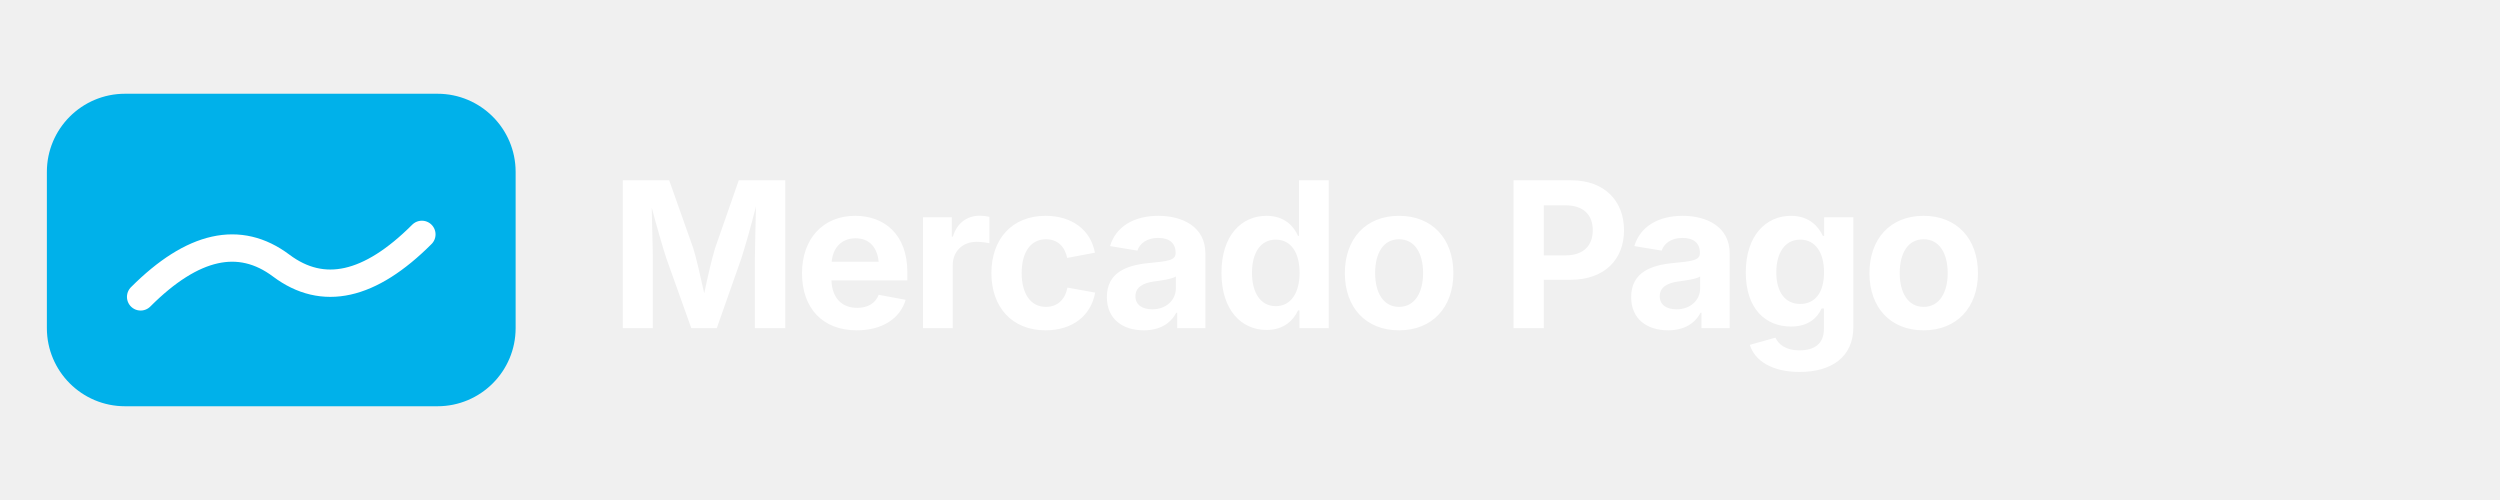
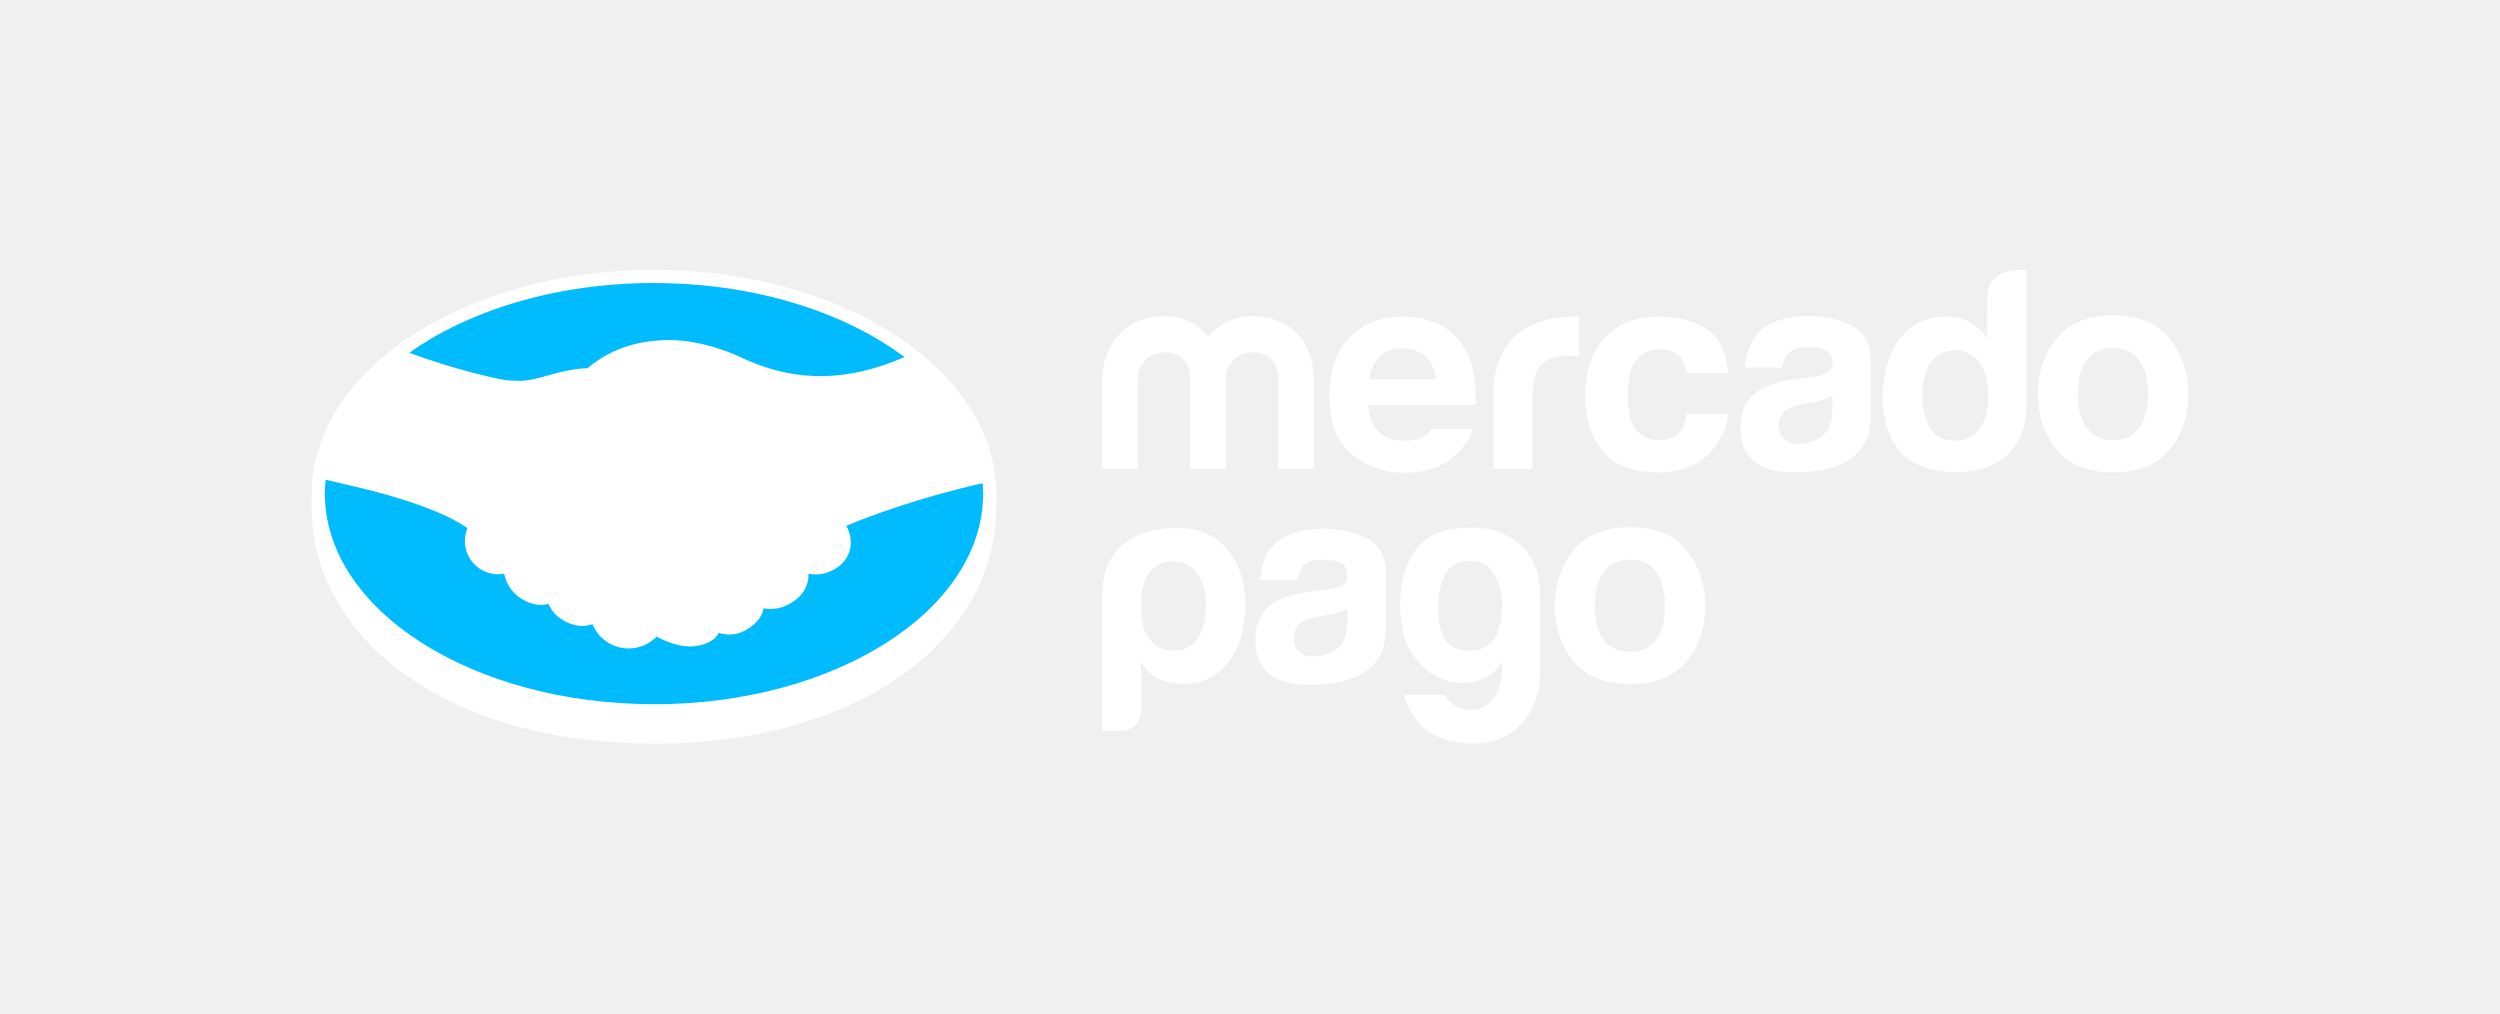
- <svg xmlns="http://www.w3.org/2000/svg" viewBox="0 0 320 64" fill="none">
-   <rect x="6" y="12" width="60" height="40" rx="10" fill="#00B1EA" />
-   <path d="M18 38 Q28 28 36 34 Q44 40 54 30" stroke="#FFFFFF" stroke-width="3.5" fill="none" stroke-linecap="round" />
-   <text x="78" y="42" font-family="-apple-system, BlinkMacSystemFont, 'Inter', 'Segoe UI', Roboto, sans-serif" font-weight="700" font-size="26" fill="#FFFFFF" letter-spacing="-0.6">Mercado Pago</text>
+ <svg xmlns="http://www.w3.org/2000/svg" id="logos" viewBox="0 0 1048.82 425.2">
+   <defs>
+     <style>
+       .cls-1 {
+         fill: #FFFFFF;
+       }
+ 
+       .cls-1, .cls-2, .cls-3 {
+         stroke-width: 0px;
+       }
+ 
+       .cls-2 {
+         fill: #fff;
+       }
+ 
+       .cls-3 {
+         fill: #00bcff;
+       }
+     </style>
+   </defs>
+   <path class="cls-3" d="m274.38,116.94c-77.83,0-140.91,40.36-140.91,90.15s63.09,94.05,140.91,94.05,140.91-44.27,140.91-94.05-63.09-90.15-140.91-90.15Z" />
+   <path class="cls-2" d="m228.53,179.22c-.07.14-1.45,1.56-.55,2.71,2.18,2.78,8.91,4.38,15.72,2.85,4.05-.91,9.25-5.04,14.28-9.03,5.45-4.33,10.86-8.67,16.3-10.39,5.76-1.83,9.45-1.05,11.89-.31,2.67.8,5.82,2.56,10.84,6.32,9.45,7.1,47.43,40.26,54,45.99,5.28-2.39,30.47-12.56,62.39-19.6-2.78-17.02-13.01-33.25-28.72-45.99-21.89,9.19-50.42,14.7-76.58,1.93-.13-.05-14.29-6.75-28.25-6.42-20.75.48-29.74,9.46-39.25,18.97l-12.05,12.99Z" />
+   <path class="cls-2" d="m349.44,220.97c-.45-.4-44.67-39.09-54.69-46.62-5.8-4.35-9.02-5.46-12.41-5.89-1.76-.23-4.2.1-5.9.57-4.66,1.27-10.75,5.34-16.16,9.63-5.6,4.46-10.88,8.66-15.79,9.76-6.26,1.4-13.91-.25-17.4-2.61-1.41-.95-2.41-2.05-2.89-3.16-1.29-2.99,1.09-5.38,1.48-5.78l12.2-13.2c1.42-1.41,2.85-2.83,4.31-4.23-3.94.51-7.58,1.52-11.12,2.5-4.42,1.24-8.68,2.42-12.98,2.42-1.8,0-11.42-1.58-13.25-2.07-11.05-3.02-23.56-5.97-38.04-12.73-17.35,12.91-28.65,28.77-32,46.56,2.49.66,9.02,2.15,10.71,2.52,39.26,8.73,51.49,17.72,53.71,19.6,2.4-2.67,5.87-4.36,9.73-4.36,4.35,0,8.26,2.19,10.64,5.56,2.25-1.78,5.35-3.3,9.36-3.29,1.82,0,3.71.34,5.62.98,4.43,1.52,6.72,4.47,7.9,7.14,1.48-.67,3.31-1.17,5.46-1.16,2.12,0,4.32.48,6.53,1.44,7.24,3.11,8.36,10.22,7.71,15.58.52-.06,1.04-.08,1.56-.08,8.58,0,15.56,6.98,15.56,15.57,0,2.66-.68,5.16-1.86,7.35,2.34,1.31,8.29,4.28,13.52,3.62,4.17-.53,5.76-1.95,6.32-2.76.39-.55.8-1.2.42-1.66l-11.08-12.3s-1.82-1.73-1.22-2.39c.62-.68,1.75.3,2.55.96,5.64,4.71,12.52,11.81,12.52,11.81.12.08.57.98,3.12,1.43,2.19.39,6.07.17,8.76-2.04.67-.56,1.35-1.25,1.93-1.97-.05.04-.09.08-.13.1,2.84-3.63-.32-7.29-.32-7.29l-12.93-14.52s-1.85-1.71-1.22-2.4c.56-.6,1.75.3,2.56.98,4.09,3.42,9.88,9.23,15.42,14.66,1.09.79,5.96,3.8,12.41-.43,3.92-2.57,4.7-5.73,4.59-8.1-.27-3.15-2.73-5.4-2.73-5.4l-17.66-17.76s-1.87-1.59-1.21-2.4c.54-.68,1.75.3,2.55.96,5.62,4.71,20.86,18.68,20.86,18.68.22.15,5.48,3.9,11.99-.24,2.33-1.49,3.81-3.73,3.94-6.34.22-4.52-2.96-7.2-2.96-7.2Z" />
+   <path class="cls-2" d="m263.76,243.48c-2.74-.03-5.74,1.6-6.13,1.36-.22-.14.17-1.24.42-1.88.27-.63,3.87-11.48-4.92-15.25-6.73-2.89-10.85.36-12.26,1.83-.37.38-.54.35-.58-.13-.14-1.96-1.01-7.24-6.82-9.02-8.3-2.54-13.64,3.25-14.99,5.35-.61-4.73-4.61-8.4-9.5-8.41-5.32,0-9.64,4.3-9.65,9.63,0,5.32,4.31,9.64,9.64,9.64,2.59,0,4.93-1.03,6.66-2.69.06.05.08.14.05.32-.41,2.39-1.15,11.04,7.92,14.57,3.64,1.41,6.73.36,9.29-1.43.76-.54.89-.31.78.41-.33,2.23.09,6.99,6.77,9.7,5.08,2.07,8.09-.04,10.07-1.87.86-.78,1.09-.65,1.14.56.24,6.44,5.59,11.56,12.09,11.57,6.7,0,12.13-5.41,12.13-12.1,0-6.7-5.42-12.06-12.12-12.13Z" />
+   <path class="cls-1" d="m274.35,113.21c-79.31,0-143.6,42.18-143.6,93.92,0,1.34-.02,5.03-.02,5.5,0,54.9,56.19,99.35,143.6,99.35s143.61-44.45,143.61-99.34v-5.51c0-51.74-64.29-93.92-143.59-93.92Zm137.12,83.51c-31.21,6.94-54.49,17.01-60.32,19.61-13.62-11.89-45.1-39.26-53.63-45.66-4.87-3.67-8.2-5.6-11.12-6.47-1.31-.4-3.12-.85-5.45-.85-2.17,0-4.5.39-6.93,1.17-5.51,1.75-11,6.11-16.31,10.33l-.27.22c-4.95,3.93-10.06,8-13.93,8.86-1.69.38-3.43.58-5.16.58-4.34,0-8.23-1.26-9.69-3.12-.24-.31-.08-.81.48-1.52l.07-.1,11.99-12.91c9.39-9.39,18.25-18.25,38.66-18.72.34-.01.68-.02,1.02-.02,12.7.01,25.4,5.69,26.83,6.36,11.91,5.81,24.21,8.76,36.56,8.77,12.85,0,26.11-3.17,40.05-9.58,14.56,12.24,24.21,26.99,27.15,43.06Zm-137.1-77.97c42.1,0,79.76,12.07,105.09,31.07-12.24,5.3-23.91,7.97-35.17,7.97-11.52-.01-23.03-2.78-34.21-8.23-.59-.28-14.61-6.89-29.2-6.9-.38,0-.77,0-1.15.01-17.14.4-26.8,6.49-33.29,11.82-6.31.16-11.76,1.68-16.61,3.03-4.33,1.2-8.06,2.24-11.7,2.24-1.5,0-4.2-.14-4.44-.15-4.18-.13-25.18-5.28-41.95-11.61,25.27-17.96,61.89-29.26,102.64-29.26Zm-107.61,33.01c17.51,7.16,38.76,12.7,45.48,13.13,1.87.12,3.87.34,5.87.34,4.46,0,8.91-1.25,13.21-2.45,2.54-.71,5.35-1.49,8.3-2.05-.79.77-1.58,1.56-2.37,2.35l-12.17,13.17c-.96.97-3.04,3.55-1.67,6.73.54,1.28,1.65,2.51,3.2,3.55,2.9,1.95,8.1,3.28,12.92,3.28,1.83,0,3.57-.18,5.15-.54,5.11-1.14,10.46-5.41,16.13-9.92,4.52-3.59,10.94-8.15,15.86-9.49,1.38-.37,3.06-.61,4.42-.61.41,0,.79.02,1.14.07,3.24.41,6.38,1.51,11.99,5.72,10,7.51,54.22,46.2,54.65,46.58.03.02,2.85,2.46,2.65,6.5-.11,2.26-1.36,4.26-3.54,5.65-1.89,1.2-3.83,1.81-5.8,1.81-2.96,0-4.99-1.39-5.13-1.48-.16-.13-15.31-14.03-20.89-18.7-.89-.74-1.75-1.4-2.62-1.4-.47,0-.88.2-1.16.55-.88,1.08.1,2.58,1.26,3.56l17.7,17.8s2.21,2.06,2.45,4.79c.14,2.95-1.27,5.42-4.2,7.34-2.09,1.38-4.2,2.07-6.27,2.07-2.72,0-4.63-1.24-5.05-1.53l-2.54-2.5c-4.64-4.57-9.43-9.29-12.94-12.21-.86-.71-1.77-1.37-2.64-1.37-.43,0-.82.16-1.12.48-.4.44-.68,1.24.32,2.57.4.55.89,1,.89,1l12.91,14.51c.1.13,2.66,3.17.29,6.19l-.46.58c-.39.42-.8.82-1.2,1.16-2.2,1.81-5.14,2-6.31,2-.63,0-1.22-.05-1.75-.15-1.27-.23-2.13-.58-2.55-1.07l-.16-.16c-.7-.73-7.21-7.38-12.6-11.87-.71-.6-1.6-1.34-2.51-1.34-.45,0-.85.18-1.17.52-1.06,1.17.54,2.91,1.22,3.55l11.01,12.15c-.01.11-.15.36-.41.74-.4.55-1.73,1.88-5.73,2.38-.48.06-.98.09-1.46.09-4.12,0-8.52-2-10.79-3.2,1.03-2.18,1.57-4.58,1.57-6.98,0-9.07-7.36-16.44-16.43-16.45-.19,0-.4,0-.59.01.29-4.14-.29-11.98-8.34-15.43-2.32-1-4.63-1.52-6.87-1.52-1.76,0-3.45.3-5.04.91-1.67-3.24-4.44-5.6-8.04-6.83-2-.69-3.98-1.04-5.9-1.04-3.35,0-6.44.99-9.19,2.94-2.64-3.28-6.62-5.22-10.81-5.22-3.67,0-7.2,1.47-9.81,4.06-3.43-2.62-17.03-11.26-53.44-19.53-1.74-.39-5.69-1.52-8.17-2.25,3.41-16.34,13.8-31.27,29.2-43.52Zm67.54,94.78l-.39-.35h-.4c-.32,0-.66.13-1.11.45-1.86,1.31-3.63,1.94-5.44,1.94-1,0-2.02-.2-3.04-.59-8.44-3.29-7.78-11.25-7.36-13.65.06-.49-.06-.86-.37-1.12l-.6-.49-.56.53c-1.65,1.59-3.8,2.45-6.06,2.45-4.83,0-8.77-3.93-8.76-8.77,0-4.83,3.94-8.76,8.78-8.75,4.37,0,8.09,3.28,8.64,7.65l.3,2.35,1.29-1.99c.14-.23,3.69-5.59,10.2-5.58,1.24,0,2.52.2,3.81.6,5.19,1.58,6.07,6.29,6.2,8.25.09,1.14.91,1.2,1.06,1.2.45,0,.78-.28,1.01-.53.98-1.02,3.11-2.72,6.45-2.72,1.53,0,3.15.37,4.83,1.09,8.25,3.54,4.51,14.02,4.47,14.13-.71,1.74-.74,2.5-.07,2.95l.32.15h.24c.37,0,.83-.16,1.6-.42,1.12-.39,2.81-.97,4.4-.97h0c6.21.07,11.26,5.13,11.26,11.26,0,6.2-5.06,11.24-11.27,11.24-6.07,0-11.01-4.73-11.23-10.74-.02-.52-.07-1.88-1.23-1.88-.47,0-.89.29-1.36.72-1.34,1.24-3.04,2.49-5.52,2.49-1.13,0-2.35-.26-3.64-.79-6.41-2.6-6.5-7-6.24-8.77.07-.47.09-.96-.23-1.35Zm40.07,48.88c-76.26,0-138.08-39.55-138.08-88.33,0-1.96.14-3.91.33-5.84.61.15,6.67,1.59,7.92,1.88,37.19,8.26,49.48,16.85,51.56,18.48-.7,1.69-1.07,3.51-1.07,5.35,0,7.69,6.25,13.95,13.93,13.95.86,0,1.72-.08,2.56-.24,1.16,5.66,4.86,9.95,10.51,12.15,1.65.63,3.32.96,4.97.96,1.06,0,2.13-.13,3.17-.39,1.05,2.65,3.39,5.96,8.65,8.09,1.84.74,3.68,1.13,5.47,1.13,1.46,0,2.89-.26,4.25-.76,2.52,6.13,8.51,10.2,15.19,10.2,4.43,0,8.68-1.8,11.78-4.99,2.65,1.48,8.25,4.15,13.91,4.16.73,0,1.41-.05,2.11-.13,5.62-.71,8.23-2.91,9.43-4.62.22-.3.41-.62.58-.95,1.32.38,2.78.69,4.46.7,3.07,0,6.01-1.05,8.99-3.21,2.93-2.11,5.01-5.14,5.31-7.72,0-.03,0-.07.01-.11.99.2,2,.3,3.01.3,3.16,0,6.27-.98,9.24-2.93,5.73-3.75,6.72-8.66,6.63-11.87,1.01.21,2.03.32,3.05.32,2.96,0,5.88-.89,8.65-2.66,3.55-2.27,5.69-5.75,6.02-9.79.21-2.75-.47-5.53-1.91-7.91,9.58-4.13,31.48-12.12,57.27-17.93.11,1.46.17,2.93.17,4.41,0,48.78-61.82,88.33-138.07,88.33Z" />
+   <g>
+     <path class="cls-1" d="m910.26,142.12c-5.21-6.54-13.13-9.8-23.75-9.8s-18.53,3.27-23.74,9.8c-5.22,6.53-7.83,14.25-7.83,23.16s2.61,16.81,7.83,23.26c5.21,6.43,13.13,9.65,23.74,9.65s18.54-3.22,23.75-9.65c5.22-6.45,7.82-14.19,7.82-23.26s-2.6-16.63-7.82-23.16Zm-12.92,37.48c-2.53,3.35-6.15,5.04-10.89,5.04s-8.36-1.69-10.91-5.04c-2.55-3.35-3.82-8.13-3.82-14.32s1.27-10.95,3.82-14.29c2.55-3.34,6.19-5.01,10.91-5.01s8.35,1.67,10.89,5.01c2.53,3.34,3.8,8.11,3.8,14.29s-1.27,10.97-3.8,14.32Z" />
+     <path class="cls-1" d="m776.98,136.65c-5.29-2.68-11.34-4.03-18.15-4.03-10.47,0-17.86,2.73-22.17,8.18-2.71,3.49-4.22,7.95-4.58,13.37h15.65c.38-2.4,1.15-4.29,2.31-5.69,1.61-1.89,4.36-2.84,8.23-2.84,3.46,0,6.08.48,7.88,1.45,1.78.96,2.68,2.72,2.68,5.26,0,2.09-1.16,3.61-3.49,4.61-1.3.57-3.46,1.04-6.48,1.42l-5.55.68c-6.3.8-11.08,2.13-14.32,3.99-5.92,3.41-8.88,8.93-8.88,16.55,0,5.87,1.83,10.41,5.52,13.61,3.67,3.21,8.34,4.55,13.98,4.81,35.37,1.59,34.98-18.64,35.3-22.84v-23.27c0-7.47-2.65-12.55-7.93-15.25Zm-8.22,35.32c-.11,5.42-1.66,9.15-4.64,11.2-2.99,2.05-6.24,3.07-9.78,3.07-2.24,0-4.14-.63-5.7-1.85-1.56-1.23-2.34-3.24-2.34-6.01,0-3.1,1.28-5.39,3.83-6.88,1.51-.87,3.99-1.61,7.45-2.2l3.69-.69c1.84-.35,3.28-.73,4.34-1.13,1.07-.38,2.1-.9,3.13-1.55v6.03Z" />
+     <path class="cls-1" d="m696.32,146.48c4.05,0,7.01,1.25,8.94,3.75,1.31,1.84,2.13,3.93,2.45,6.24h17.45c-.95-8.81-4.03-14.95-9.24-18.43-5.22-3.47-11.9-5.21-20.07-5.21-9.61,0-17.15,2.95-22.61,8.84-5.46,5.9-8.2,14.15-8.2,24.75,0,9.38,2.47,17.04,7.42,22.93,4.95,5.89,12.66,8.84,23.14,8.84s18.42-3.53,23.76-10.61c3.35-4.38,5.23-9.03,5.62-13.94h-17.39c-.36,3.25-1.37,5.9-3.06,7.94-1.67,2.03-4.5,3.06-8.5,3.06-5.63,0-9.47-2.57-11.5-7.72-1.12-2.75-1.69-6.38-1.69-10.91s.57-8.54,1.69-11.43c2.12-5.39,6.05-8.1,11.79-8.1Z" />
+     <path class="cls-1" d="m660.36,132.83c-35.85,0-33.72,31.73-33.72,31.73v32.24h16.27v-30.23c0-4.96.63-8.62,1.86-11.01,2.23-4.23,6.6-6.35,13.1-6.35.49,0,1.13.03,1.92.07.79.04,1.69.11,2.73.23v-16.55c-.72-.05-1.19-.07-1.39-.1-.21-.02-.46-.03-.77-.03Z" />
+     <path class="cls-1" d="m613.6,144.85c-2.81-4.16-6.38-7.21-10.68-9.15-4.31-1.92-9.15-2.88-14.52-2.88-9.06,0-16.42,2.85-22.1,8.56-5.67,5.72-8.52,13.92-8.52,24.63,0,11.43,3.15,19.67,9.44,24.74,6.28,5.06,13.54,7.61,21.76,7.61,9.96,0,17.71-3.01,23.24-9.02,2.99-3.16,4.86-6.29,5.65-9.38h-17.26c-.68.98-1.41,1.81-2.22,2.46-2.3,1.89-5.42,2.47-9.09,2.47-3.47,0-6.2-.52-8.66-2.07-4.06-2.5-6.35-6.72-6.59-12.91h45.01c.06-5.34-.11-9.43-.54-12.27-.74-4.84-2.4-9.1-4.92-12.77Zm-39.15,14.38c.58-4.02,2.03-7.2,4.3-9.56,2.29-2.35,5.5-3.53,9.65-3.53,3.81,0,7.01,1.11,9.59,3.34,2.57,2.22,4,5.48,4.3,9.75h-27.83Z" />
+     <path class="cls-1" d="m525.46,132.61c-7.55,0-14.08,3.31-18.47,8.61-4.17-5.3-10.59-8.61-18.48-8.61-15.89,0-26.13,11.67-26.13,27.12v37.06h14.87v-37.41c0-6.83,4.62-11.55,11.27-11.55,9.8,0,10.81,8.13,10.81,11.55v37.41h14.87v-37.41c0-6.83,4.73-11.55,11.26-11.55,9.8,0,10.93,8.13,10.93,11.55v37.41h14.85v-37.06c0-15.93-9.56-27.12-25.79-27.12Z" />
+     <path class="cls-1" d="m833.71,124.7l-.02,17.43c-1.81-2.92-4.17-5.2-7.08-6.83-2.9-1.64-6.23-2.47-9.98-2.47-8.13,0-14.6,3.03-19.46,9.06-4.86,6.05-7.29,14.77-7.29,25.31,0,9.15,2.47,16.65,7.4,22.49,4.93,5.83,14.6,8.39,23.19,8.39,29.95,0,29.6-25.68,29.6-25.68v-59.11s-16.37-1.75-16.37,11.41Zm-3.13,55.04c-2.37,3.4-5.86,5.1-10.43,5.1s-7.98-1.72-10.23-5.13c-2.25-3.43-3.37-8.41-3.37-14.11,0-5.3,1.1-9.72,3.31-13.29,2.21-3.57,5.67-5.36,10.4-5.36,3.1,0,5.82.98,8.17,2.94,3.81,3.25,5.73,9.09,5.73,16.64,0,5.4-1.2,9.81-3.58,13.21Z" />
+   </g>
+   <path class="cls-1" d="m496.75,221.66c-13.4-.63-20.16,2.56-24.57,5.93-6.09,4.65-9.8,11.53-9.8,22.52v56.51h7.88c2.11,0,4.22-.73,5.77-2.16,1.74-1.6,2.61-3.56,2.61-5.86v-21.12c1.92,3.31,4.45,5.74,7.65,7.32,3.03,1.41,6.53,2.12,10.51,2.12,7.49,0,13.64-2.98,18.41-8.97,4.78-6.15,7.17-14.15,7.17-24.06s-2.26-16.97-7.68-23.57c-4.38-5.34-11.04-8.35-17.94-8.66Zm5.55,46.38c-2.39,3.31-5.66,4.96-9.8,4.96-4.46,0-7.89-1.64-10.28-4.96-2.39-2.99-3.59-7.45-3.59-13.45,0-6.43,1.11-11.16,3.34-14.15,2.4-3.29,5.75-4.96,10.05-4.96s7.89,1.66,10.28,4.96c2.4,3.31,3.59,8.02,3.59,14.15,0,5.68-1.19,10.14-3.59,13.45Z" />
+   <path class="cls-1" d="m636.47,227.49c-5.53-4.19-11.18-6.38-20.89-6.12-9.86.27-17.03,3.03-21.49,9.07-4.46,6.05-6.68,13.95-6.68,23.68,0,8.33,1.68,15.04,5.04,20.17,3.37,5.1,7.4,8.6,12.1,10.47,4.68,1.89,9.42,2.28,14.2,1.19,4.77-1.11,8.57-3.84,11.39-8.24v3.99c-.32,5.03-1.53,8.8-3.63,11.32-2.13,2.5-4.47,4.04-7.06,4.59-2.56.54-5.16.24-7.73-.95-2.59-1.17-4.5-2.87-5.75-5.06h-17.14c4.44,13.34,12.41,19.23,26.77,20.27,23.16,1.67,30.54-17.94,30.52-28.52v-33.25c0-10.99-3.58-18.03-9.63-22.63Zm-6.81,32.66c-.63,3.68-1.64,6.4-3.06,8.12-2.97,4.08-7.6,5.53-13.84,4.37-6.27-1.19-9.4-7.2-9.4-18.03,0-5.03.93-9.51,2.82-13.45,1.88-3.91,5.47-5.89,10.79-5.89,3.91,0,6.89,1.42,8.92,4.24,2.04,2.83,3.34,6.05,3.88,9.67.55,3.61.5,7.27-.12,10.96Z" />
+   <path class="cls-1" d="m573.49,225.84c-5.29-2.67-11.34-4.03-18.15-4.03-10.47,0-17.85,2.73-22.15,8.19-2.7,3.48-4.22,7.94-4.58,13.36h15.65c.38-2.39,1.15-4.29,2.3-5.68,1.61-1.89,4.36-2.85,8.23-2.85,3.47,0,6.09.48,7.88,1.45,1.78.96,2.67,2.72,2.67,5.26,0,2.08-1.16,3.62-3.49,4.6-1.3.57-3.46,1.04-6.48,1.42l-5.54.67c-6.3.8-11.09,2.13-14.31,3.99-5.93,3.41-8.88,8.92-8.88,16.54,0,5.87,1.83,10.41,5.52,13.61,3.67,3.21,8.34,4.55,13.99,4.81,35.36,1.58,34.96-18.64,35.28-22.84v-23.27c0-7.46-2.63-12.54-7.92-15.24Zm-8.22,35.31c-.1,5.43-1.66,9.15-4.63,11.2-2.98,2.05-6.24,3.07-9.78,3.07-2.24,0-4.13-.63-5.7-1.85-1.56-1.23-2.34-3.23-2.34-6,0-3.1,1.28-5.39,3.83-6.87,1.52-.87,3.99-1.61,7.45-2.2l3.7-.68c1.84-.35,3.29-.72,4.33-1.12,1.07-.39,2.11-.91,3.14-1.56v6.03Z" />
+   <path class="cls-1" d="m707.61,230.97c-5.22-6.54-13.14-9.81-23.76-9.81s-18.52,3.26-23.73,9.81c-5.22,6.53-7.83,14.24-7.83,23.15s2.61,16.8,7.83,23.25c5.21,6.42,13.13,9.64,23.73,9.64s18.53-3.22,23.76-9.64c5.21-6.45,7.81-14.19,7.81-23.25s-2.6-16.62-7.81-23.15Zm-12.93,37.46c-2.53,3.36-6.15,5.05-10.87,5.05s-8.36-1.69-10.91-5.05c-2.56-3.35-3.83-8.12-3.83-14.31s1.27-10.95,3.83-14.29c2.54-3.34,6.18-5.01,10.91-5.01s8.35,1.67,10.87,5.01c2.53,3.34,3.79,8.1,3.79,14.29s-1.26,10.96-3.79,14.31Z" />
</svg>
